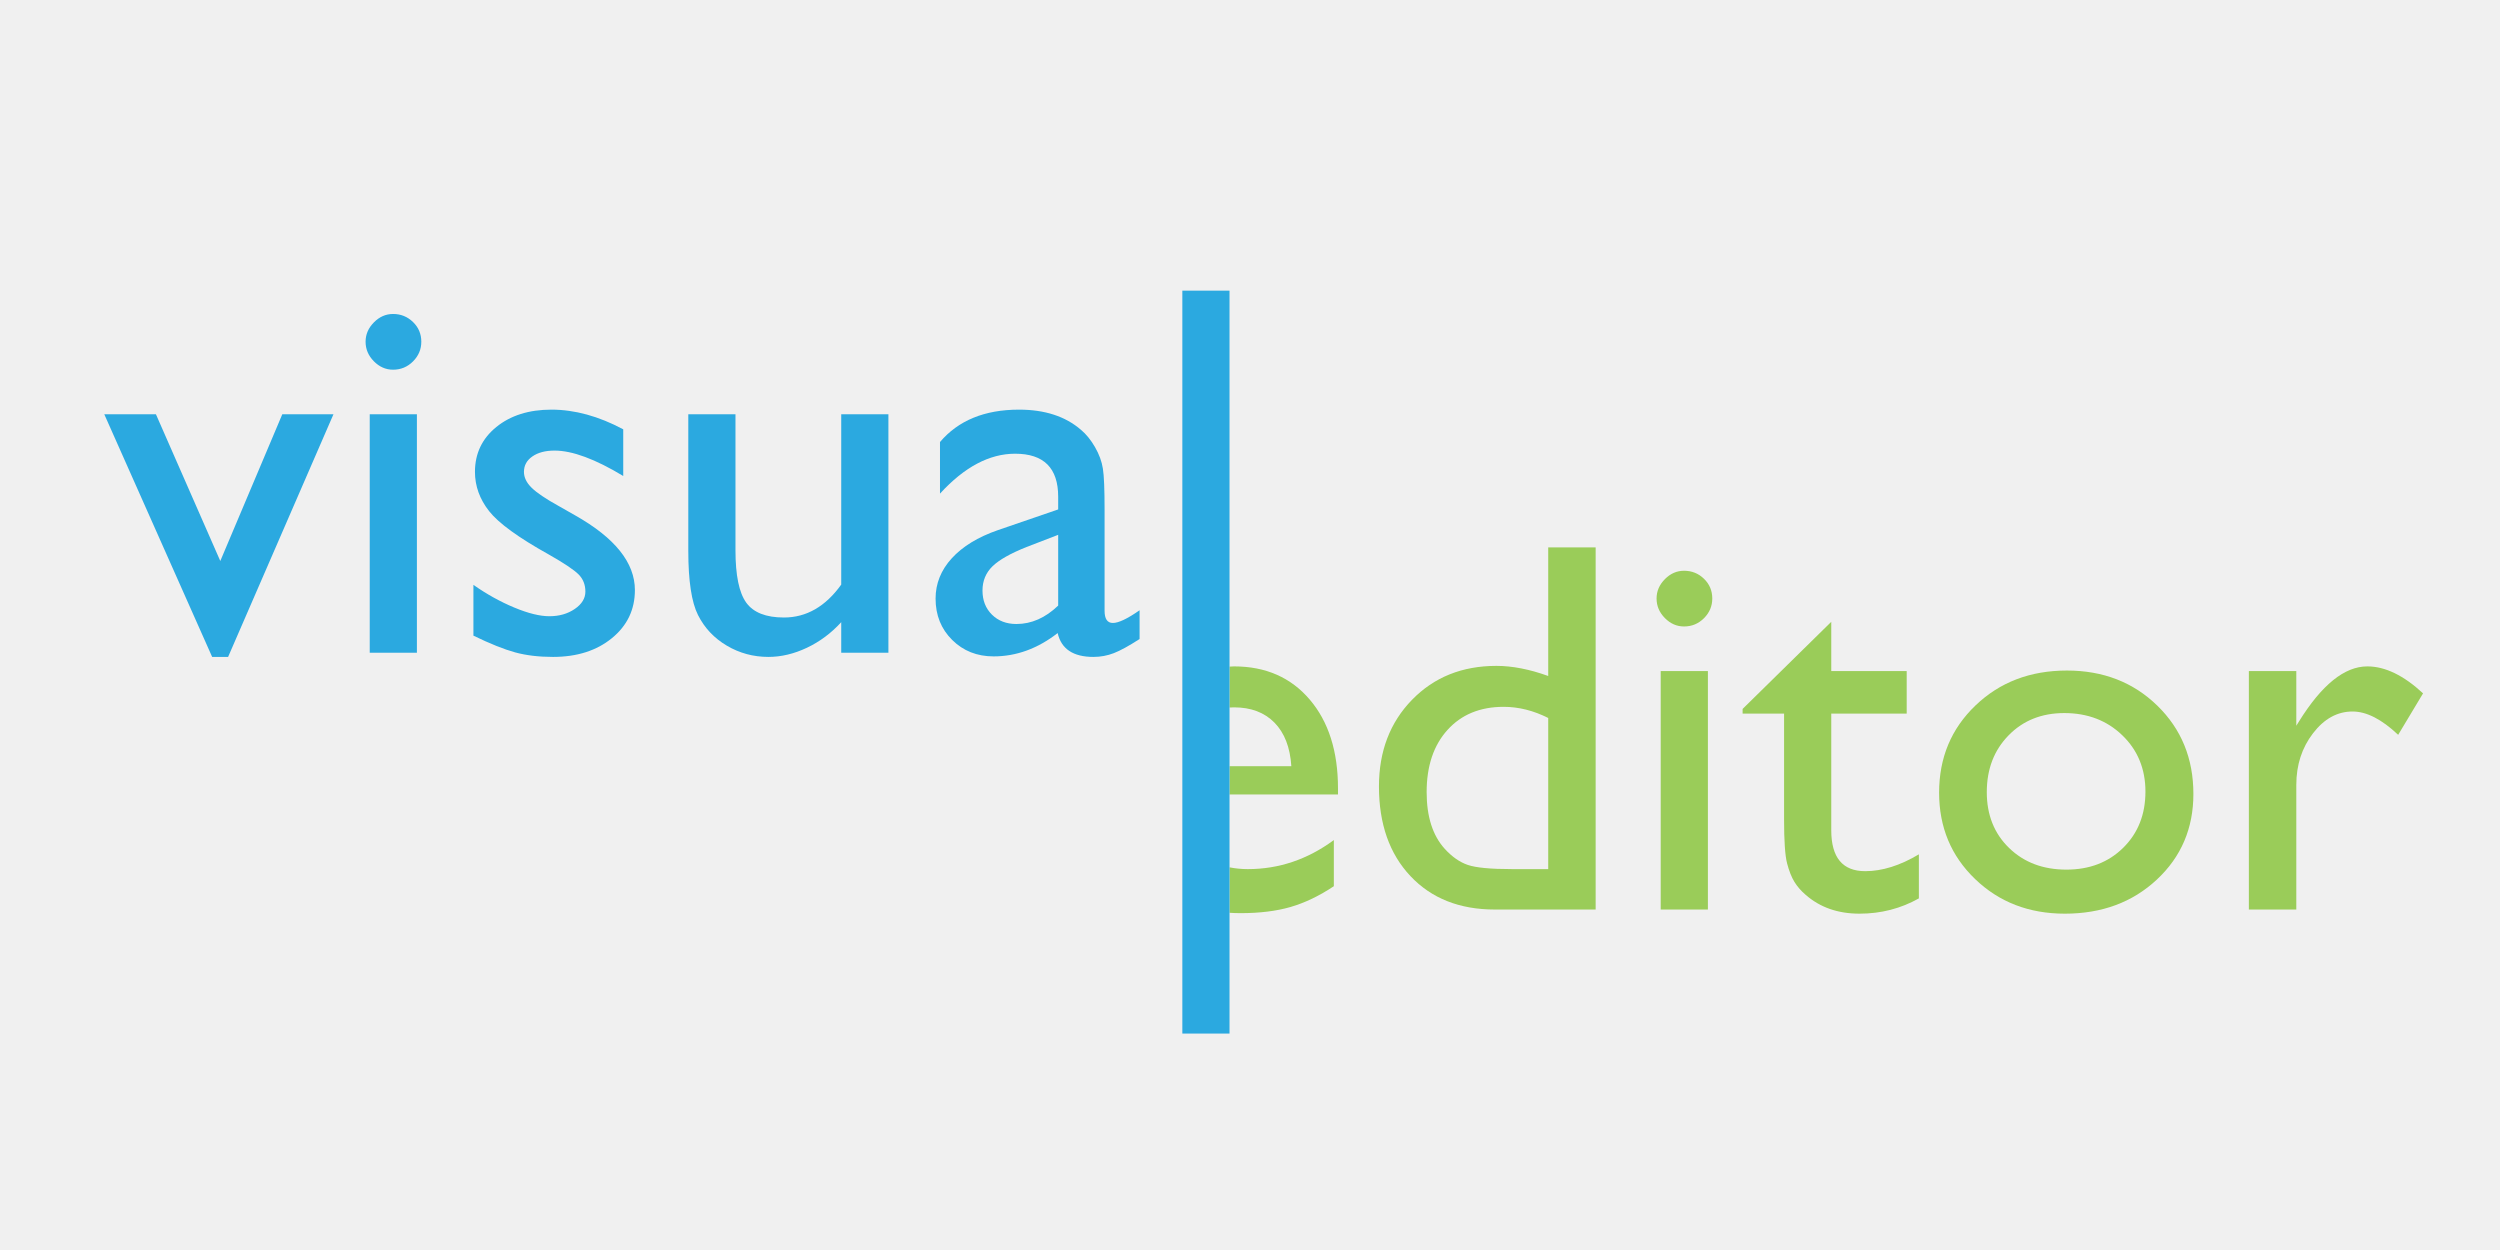
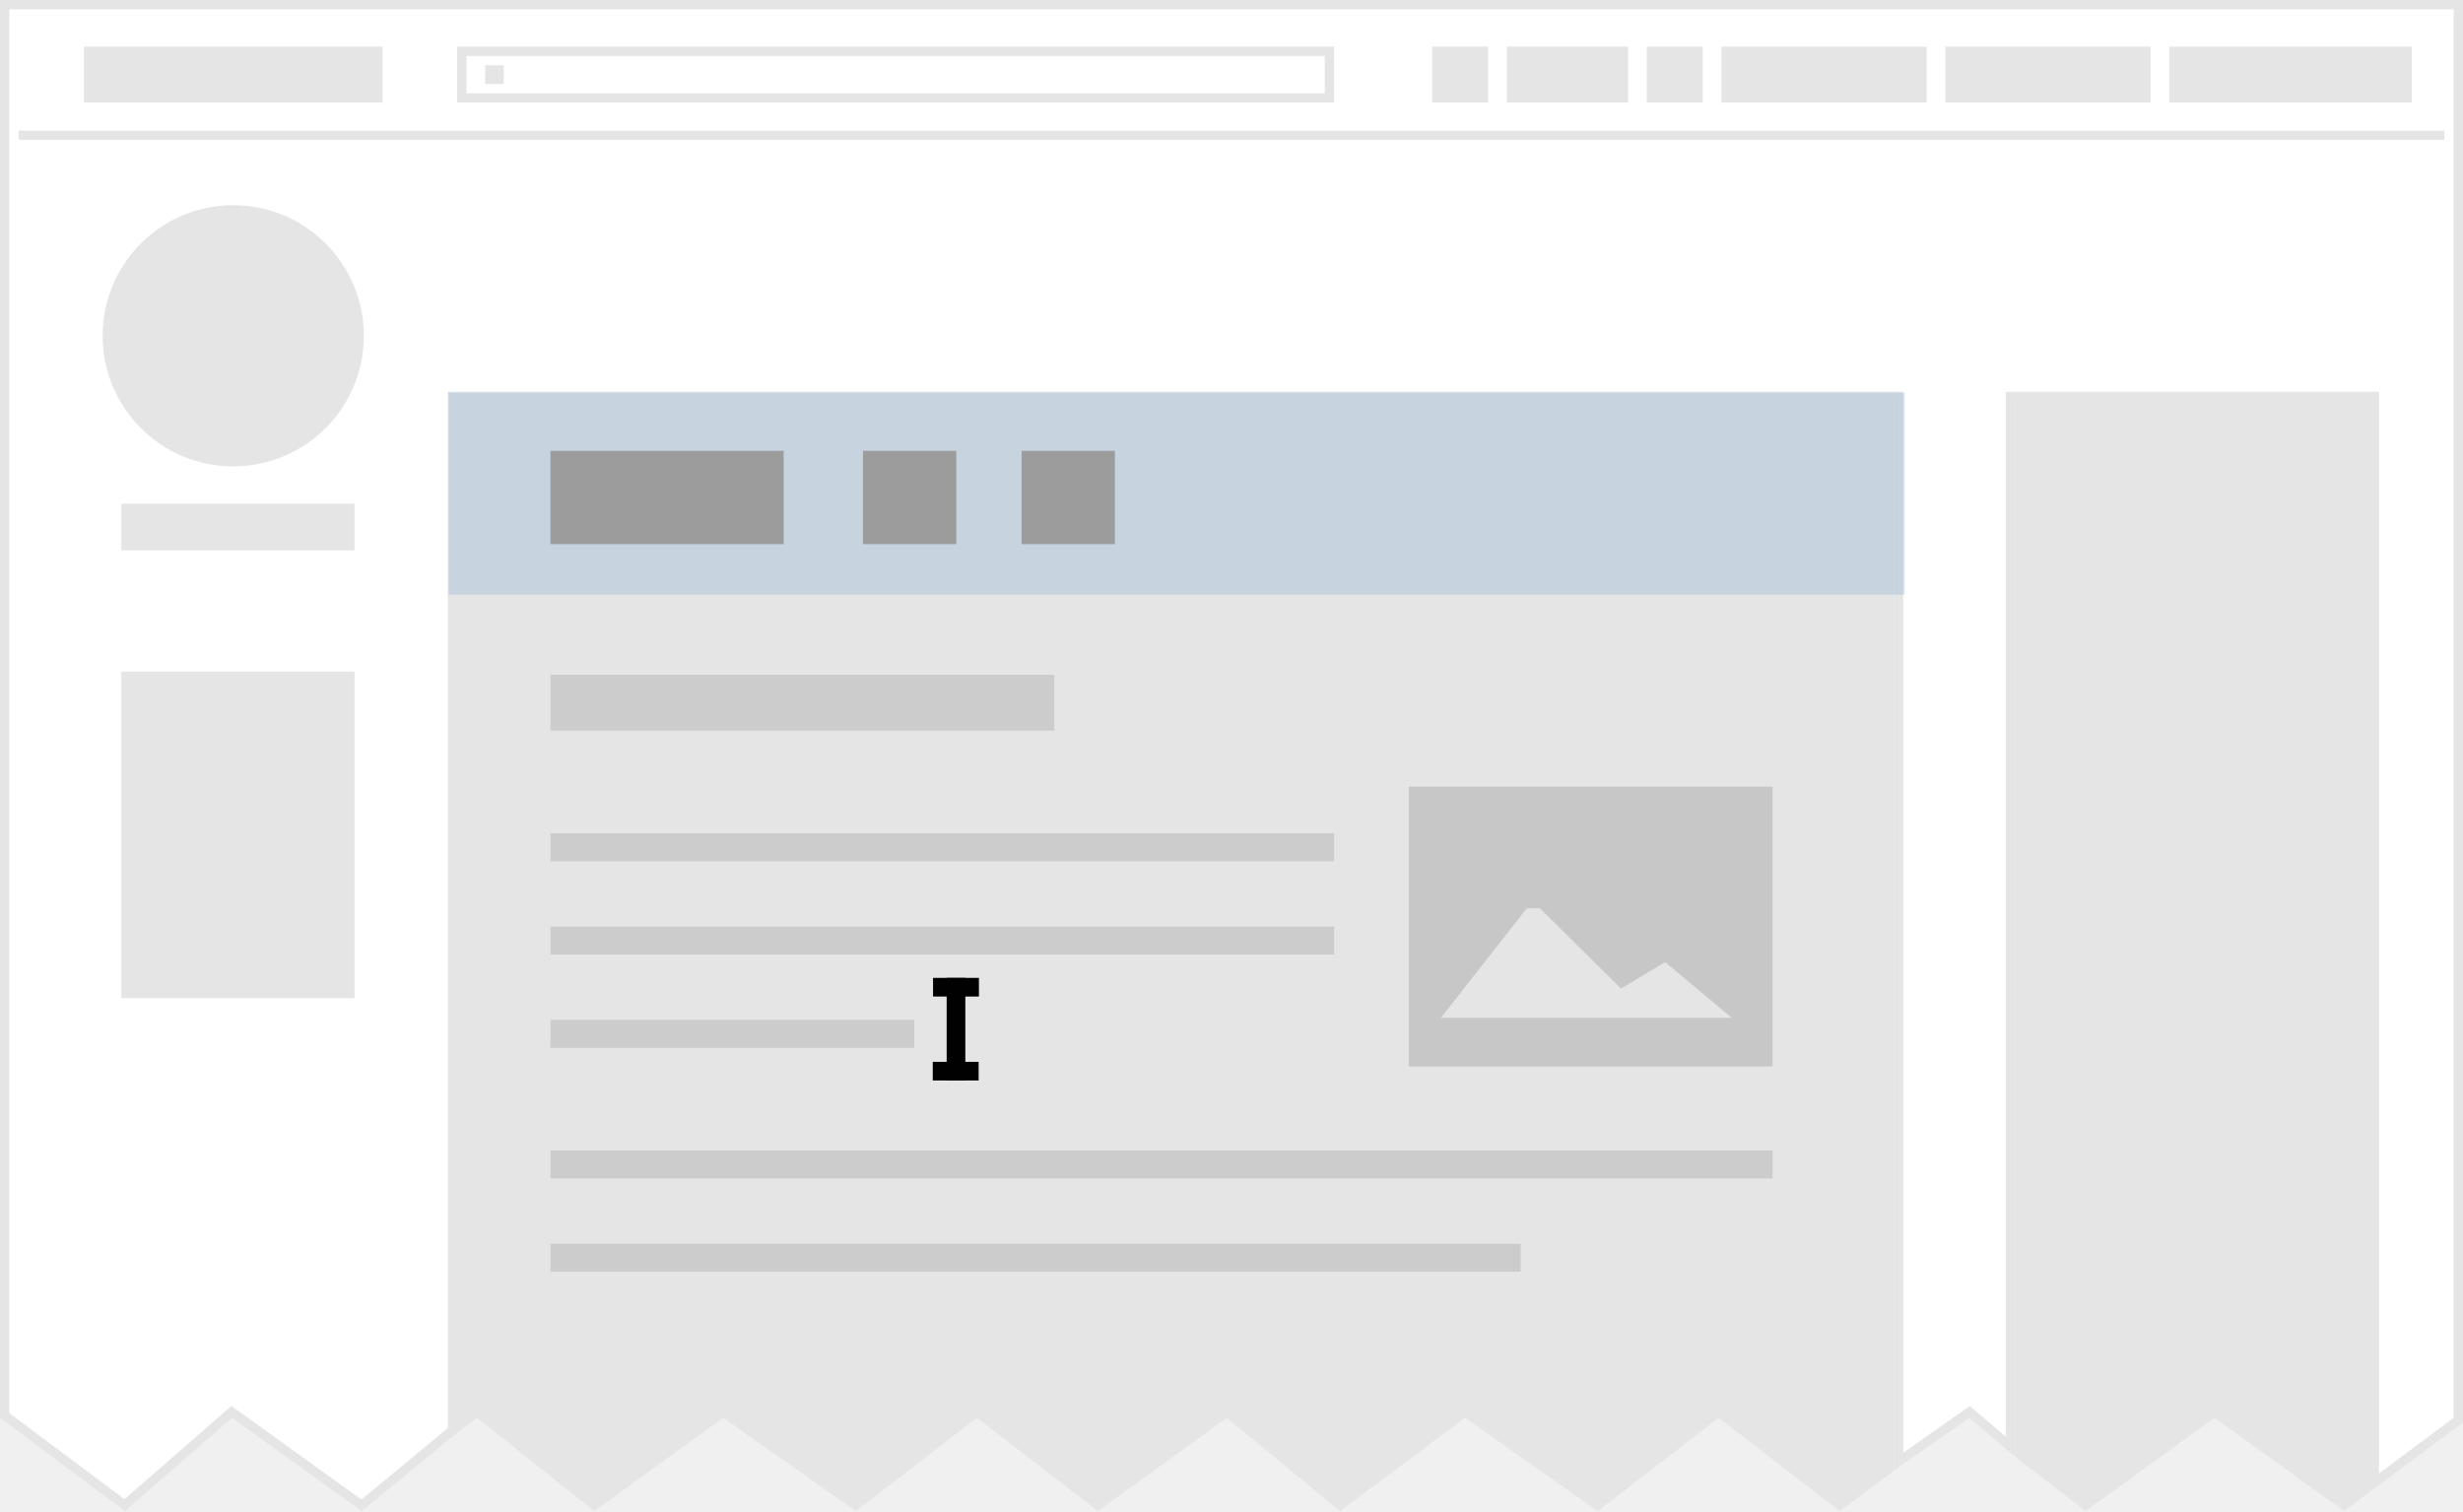
- <svg xmlns="http://www.w3.org/2000/svg" version="1.1" width="640" height="320" viewBox="72.5 191.5 640 320" id="Layer_1" xml:space="preserve">
-   <defs id="defs4387" />
-   <g id="VisualEditor" transform="translate(0,55)">
-     <path d="m 144.765,242.56 h 13.097 l -26.967,62.11 H 126.81 L 99.199,242.56 h 13.221 l 16.476,37.556 15.869,-37.556 z" id="path4357" style="fill:#2ba9e0" />
-     <path d="m 173.123,216.878 c 1.991,0 3.69,0.687 5.106,2.059 1.417,1.37 2.127,3.052 2.127,5.043 0,1.948 -0.71,3.628 -2.127,5.042 -1.416,1.417 -3.115,2.122 -5.106,2.122 -1.858,0 -3.496,-0.717 -4.913,-2.155 -1.416,-1.438 -2.122,-3.108 -2.122,-5.009 0,-1.859 0.706,-3.507 2.122,-4.944 1.417,-1.435 3.055,-2.158 4.913,-2.158 z m -5.972,25.682 h 12.076 v 61.047 H 167.151 V 242.56 z" id="path4359" style="fill:#2ba9e0" />
-     <path d="m 193.694,299.228 v -13.003 c 3.407,2.388 6.886,4.322 10.452,5.805 3.559,1.482 6.556,2.224 8.989,2.224 2.522,0 4.688,-0.619 6.504,-1.859 1.812,-1.24 2.72,-2.721 2.72,-4.445 0,-1.77 -0.588,-3.243 -1.76,-4.415 -1.172,-1.172 -3.703,-2.864 -7.596,-5.076 -7.789,-4.336 -12.886,-8.04 -15.295,-11.114 -2.415,-3.076 -3.619,-6.426 -3.619,-10.055 0,-4.689 1.826,-8.513 5.473,-11.481 3.653,-2.962 8.354,-4.442 14.105,-4.442 5.972,0 12.1,1.68 18.382,5.04 v 11.947 c -7.168,-4.334 -13.031,-6.504 -17.587,-6.504 -2.344,0 -4.236,0.5 -5.671,1.497 -1.44,0.996 -2.16,2.313 -2.16,3.951 0,1.418 0.649,2.77 1.953,4.052 1.304,1.285 3.591,2.833 6.866,4.645 l 4.315,2.456 c 10.175,5.749 15.268,12.119 15.268,19.105 0,4.999 -1.958,9.1 -5.874,12.305 -3.915,3.207 -8.946,4.81 -15.098,4.81 -3.628,0 -6.856,-0.388 -9.685,-1.16 -2.831,-0.775 -6.395,-2.203 -10.682,-4.283 z" id="path4361" style="fill:#2ba9e0" />
-     <path d="m 287.856,303.607 v -7.829 c -2.565,2.807 -5.497,4.993 -8.796,6.553 -3.294,1.558 -6.58,2.339 -9.851,2.339 -3.85,0 -7.402,-0.962 -10.655,-2.888 -3.251,-1.922 -5.703,-4.531 -7.364,-7.831 -1.657,-3.294 -2.485,-8.768 -2.485,-16.423 V 242.56 h 12.076 v 34.793 c 0,6.407 0.918,10.881 2.753,13.419 1.836,2.542 5.055,3.81 9.657,3.81 5.747,0 10.637,-2.807 14.665,-8.426 V 242.56 h 12.076 v 61.047 h -12.076 z" id="path4363" style="fill:#2ba9e0" />
-     <path d="m 355.272,266.913 v 25.947 c 0,2.078 0.711,3.118 2.123,3.118 1.464,0 3.741,-1.085 6.838,-3.252 v 7.366 c -2.743,1.769 -4.946,2.977 -6.604,3.617 -1.661,0.64 -3.397,0.962 -5.209,0.962 -5.177,0 -8.231,-2.035 -9.158,-6.104 -5.13,3.981 -10.594,5.97 -16.393,5.97 -4.244,0 -7.783,-1.403 -10.612,-4.212 -2.832,-2.808 -4.249,-6.337 -4.249,-10.584 0,-3.847 1.384,-7.29 4.146,-10.318 2.763,-3.028 6.692,-5.431 11.78,-7.2 l 15.46,-5.309 v -3.252 c 0,-7.341 -3.671,-11.012 -11.018,-11.012 -6.589,0 -13.004,3.405 -19.239,10.217 V 249.66 c 4.688,-5.527 11.438,-8.292 20.237,-8.292 6.594,0 11.878,1.723 15.859,5.172 1.327,1.106 2.522,2.579 3.586,4.415 1.059,1.835 1.732,3.67 2.019,5.509 0.294,1.833 0.434,5.316 0.434,10.449 z m -11.877,24.618 v -18.115 l -8.095,3.118 c -4.113,1.638 -7.022,3.285 -8.726,4.944 -1.704,1.659 -2.556,3.728 -2.556,6.205 0,2.521 0.81,4.577 2.424,6.17 1.614,1.593 3.703,2.391 6.269,2.391 3.85,0 7.407,-1.57 10.684,-4.713 z" id="path4365" style="fill:#2ba9e0" />
-     <path d="m 468.843,276.64 h 12.144 v 92.701 h -25.811 c -9.025,0 -16.227,-2.853 -21.602,-8.561 -5.374,-5.704 -8.062,-13.356 -8.062,-22.957 0,-8.979 2.819,-16.368 8.462,-22.167 5.639,-5.793 12.839,-8.691 21.598,-8.691 4.07,0 8.495,0.863 13.271,2.588 l 0,-32.913 0,0 z m 0,82.352 v -38.689 c -3.76,-1.896 -7.566,-2.854 -11.412,-2.854 -6.02,0 -10.806,1.973 -14.368,5.906 -3.559,3.936 -5.342,9.243 -5.342,15.927 0,6.282 1.549,11.126 4.646,14.532 1.857,2.032 3.826,3.407 5.904,4.112 2.081,0.706 5.817,1.064 11.217,1.064 l 9.355,0.002 0,0 z" id="path4367" style="fill:#9acc59" />
-     <path d="m 503.617,282.613 c 1.99,0 3.693,0.684 5.105,2.057 1.416,1.371 2.122,3.054 2.122,5.042 0,1.948 -0.706,3.628 -2.122,5.042 -1.412,1.417 -3.115,2.123 -5.105,2.123 -1.859,0 -3.497,-0.718 -4.913,-2.153 -1.417,-1.441 -2.123,-3.109 -2.123,-5.012 0,-1.859 0.706,-3.504 2.123,-4.944 1.416,-1.438 3.054,-2.155 4.913,-2.155 z m -5.976,25.679 h 12.08 v 61.049 h -12.08 v -61.049 z" id="path4369" style="fill:#9acc59" />
-     <path d="m 518.611,317.982 22.692,-22.298 v 12.608 h 19.311 v 10.886 h -19.311 v 29.874 c 0,6.979 2.899,10.468 8.692,10.468 4.339,0 8.918,-1.436 13.737,-4.312 v 11.28 c -4.646,2.611 -9.709,3.911 -15.196,3.911 -5.53,0 -10.128,-1.608 -13.804,-4.839 -1.147,-0.974 -2.1,-2.07 -2.853,-3.284 -0.753,-1.22 -1.379,-2.811 -1.893,-4.782 -0.508,-1.967 -0.763,-5.713 -0.763,-11.247 v -27.069 h -10.616 v -1.195 h 0.004 z" id="path4371" style="fill:#9acc59" />
-     <path d="m 601.624,308.158 c 9.29,0 17.013,3 23.159,8.996 6.146,5.995 9.225,13.524 9.225,22.589 0,8.81 -3.121,16.114 -9.355,21.931 -6.236,5.822 -14.092,8.727 -23.561,8.727 -9.152,0 -16.811,-2.946 -22.956,-8.856 -6.15,-5.902 -9.225,-13.281 -9.225,-22.129 0,-8.933 3.105,-16.378 9.322,-22.326 6.213,-5.955 14.012,-8.932 23.391,-8.932 z m -0.664,10.888 c -5.793,0 -10.551,1.901 -14.264,5.704 -3.72,3.803 -5.578,8.649 -5.578,14.532 0,5.836 1.901,10.606 5.71,14.298 3.802,3.693 8.692,5.543 14.664,5.543 5.925,0 10.781,-1.867 14.564,-5.609 3.784,-3.735 5.677,-8.526 5.677,-14.362 0,-5.799 -1.973,-10.599 -5.905,-14.4 -3.939,-3.805 -8.896,-5.706 -14.868,-5.706 z" id="path4373" style="fill:#9acc59" />
-     <path d="m 660.354,308.292 v 14.001 l 0.663,-1.064 c 5.841,-9.419 11.677,-14.133 17.518,-14.133 4.555,0 9.312,2.304 14.269,6.904 l -6.372,10.617 c -4.202,-3.98 -8.095,-5.973 -11.681,-5.973 -3.892,0 -7.262,1.858 -10.119,5.572 -2.852,3.718 -4.277,8.118 -4.277,13.206 v 31.917 H 648.209 V 308.29 l 12.145,0.002 0,0 z" id="path4375" style="fill:#9acc59" />
-     <g id="g4377">
-       <path d="m 387.256,358.539 v 11.635 c 0.918,0.058 1.854,0.094 2.819,0.094 4.913,0 9.189,-0.525 12.843,-1.591 3.647,-1.062 7.333,-2.833 11.046,-5.308 v -11.812 c -6.721,4.955 -14.066,7.437 -22.029,7.437 -1.653,-0.002 -3.202,-0.167 -4.679,-0.455 z" id="path4379" style="fill:#9acc59" />
-       <path d="m 407.794,315.591 c -4.824,-5.661 -11.281,-8.495 -19.376,-8.495 -0.396,0 -0.771,0.041 -1.162,0.056 v 10.475 c 0.386,-0.02 0.767,-0.043 1.162,-0.043 4.335,0 7.785,1.304 10.35,3.915 2.564,2.612 4.006,6.325 4.315,11.149 h -15.827 v 7.229 h 27.771 v -1.524 c 0,-9.509 -2.409,-17.095 -7.233,-22.762 z" id="path4381" style="fill:#9acc59" />
+ <svg xmlns="http://www.w3.org/2000/svg" version="1.1" id="Layer_1" x="0px" y="0px" width="264px" height="162px" viewBox="0 0 264 162" enable-background="new 0 0 264 162" xml:space="preserve">
+   <g>
+     <g>
+       <polygon fill="#FFFFFF" points="24.833,151.361 13.366,161.357 0.5,151.749 0.5,0.5 263.5,0.5 263.5,152.249 254.5,158.954     254.5,42.5 215.5,42.5 215.5,155.1 211.107,151.369 203.5,156.699 203.5,42.5 48.5,42.5 48.5,153.35 38.749,161.38   " />
    </g>
-     <path d="m 375.18,210.906 h 12.076 V 401.094 H 375.18 V 210.906 z" id="path4383" style="fill:#2ba9e0" />
+     <g>
+       <g>
+         <path fill="#E5E5E5" d="M263,1v150.998l-8,5.96V43v-1h-1h-38h-1v1v111.02l-3.274-2.781l-0.589-0.498l-0.633,0.441L204,155.738V43     v-1h-1H49h-1v1v110.1l-9.257,7.66l-13.295-9.57l-0.645-0.463l-0.598,0.521l-10.864,9.47L1,151.499V1H263 M264,0H0v152l13.391,10     l11.474-10l13.891,10L49,153.6V43h154v114.66l8.078-5.66l4.922,4.18V43h38v116.95l10-7.45V0L264,0z" />
+       </g>
+     </g>
+   </g>
+   <g>
+     <path fill="#E5E5E5" d="M203,157.66V43H49v110.6l2.145-1.6L63.7,162l13.809-10l14.229,10l12.972-10l12.973,10l13.811-10l12.136,10   l13.391-10l14.229,10l12.972-10l12.974,10L203,157.66z" />
+   </g>
+   <g id="Ellipse">
+     <path fill="#E5E5E5" d="M11,36c0-7.732,6.268-14,14-14s14,6.268,14,14s-6.268,14-14,14S11,43.732,11,36z" />
+   </g>
+   <g>
+     <path fill="#E5E5E5" d="M254,159.95V43h-38v113.18l7.551,5.82l13.811-10l13.891,10L254,159.95z" />
+   </g>
+   <g>
+     <path fill="#E5E5E5" d="M38,107V72H13v35H38z" />
+   </g>
+   <g>
+     <path fill="#E5E5E5" d="M232.51,5h26v6h-26V5z" />
+   </g>
+   <g>
+     <rect x="208.51" y="5" fill="#E5E5E5" width="22" height="6" />
+   </g>
+   <g>
+     <path fill="#E5E5E5" d="M142,6v4H50V6H142 M143,5H49v6h94V5L143,5z" />
+   </g>
+   <g>
+     <rect x="184.51" y="5" fill="#E5E5E5" width="22" height="6" />
+   </g>
+   <g>
+     <rect x="161.51" y="5" fill="#E5E5E5" width="13" height="6" />
+   </g>
+   <g>
+     <rect x="176.51" y="5" fill="#E5E5E5" width="6" height="6" />
+   </g>
+   <g>
+     <rect x="153.51" y="5" fill="#E5E5E5" width="6" height="6" />
+   </g>
+   <g>
+     <rect x="9" y="5" fill="#E5E5E5" width="32" height="6" />
+   </g>
+   <g>
+     <path fill="#E5E5E5" d="M2,14.5h260" />
+     <rect x="2" y="14" fill="#E5E5E5" width="260" height="1" />
+   </g>
+   <g>
+     <rect x="52" y="7" fill="#E5E5E5" width="2" height="2" />
+   </g>
+   <g>
+     <path fill="#E5E5E5" d="M38,59v-5H13v5H38z" />
+   </g>
+   <g opacity="0.2" enable-background="new    ">
+     <rect x="48.083" y="42.083" fill="#4F8AC8" width="156.084" height="21.667" />
+   </g>
+   <g>
+     <rect x="59" y="72.333" fill="#CDCCCC" width="54" height="6" />
+   </g>
+   <g opacity="0.412" enable-background="new    ">
+     <path fill="#9C9C9D" d="M190,84.334h-39v30h39V84.334z M163.652,97.377h1.403l8.7,8.604l4.725-2.834l7.117,5.943v0.025H154.45   L163.652,97.377z" />
+   </g>
+   <g>
+     <rect x="59" y="123.334" fill="#CDCCCC" width="131" height="3" />
+   </g>
+   <g>
+     <rect x="59" y="133.334" fill="#CDCCCC" width="104" height="3" />
+   </g>
+   <g>
+     <rect x="59" y="89.334" fill="#CDCCCC" width="84" height="3" />
+   </g>
+   <g>
+     <rect x="59" y="99.334" fill="#CDCCCC" width="84" height="3" />
+   </g>
+   <g>
+     <rect x="59" y="109.334" fill="#CDCCCC" width="39" height="3" />
+   </g>
+   <g>
+     <g>
+       <path fill="#9C9C9D" d="M59,48.333h25v10H59V48.333z" />
+     </g>
+     <g>
+       <rect x="92.5" y="48.333" fill="#9C9C9D" width="10" height="10" />
+     </g>
+     <g>
+       <rect x="109.5" y="48.333" fill="#9C9C9D" width="10" height="10" />
+     </g>
+   </g>
+   <g>
+     <g>
+       <g id="Line">
+         <rect x="101.469" y="106.734" fill="#010101" width="2" height="8.1" />
+       </g>
+       <g id="Line2">
+         <rect x="101.469" y="104.834" fill="#010101" width="2" height="2" />
+       </g>
+       <g id="Line3">
+         <rect x="101.469" y="113.834" fill="#010101" width="2" height="2" />
+       </g>
+     </g>
+     <g>
+       <rect x="100.011" y="104.834" fill="#010101" width="4.917" height="2" />
+     </g>
+     <g>
+       <rect x="99.979" y="113.834" fill="#010101" width="4.917" height="2" />
+     </g>
  </g>
</svg>
